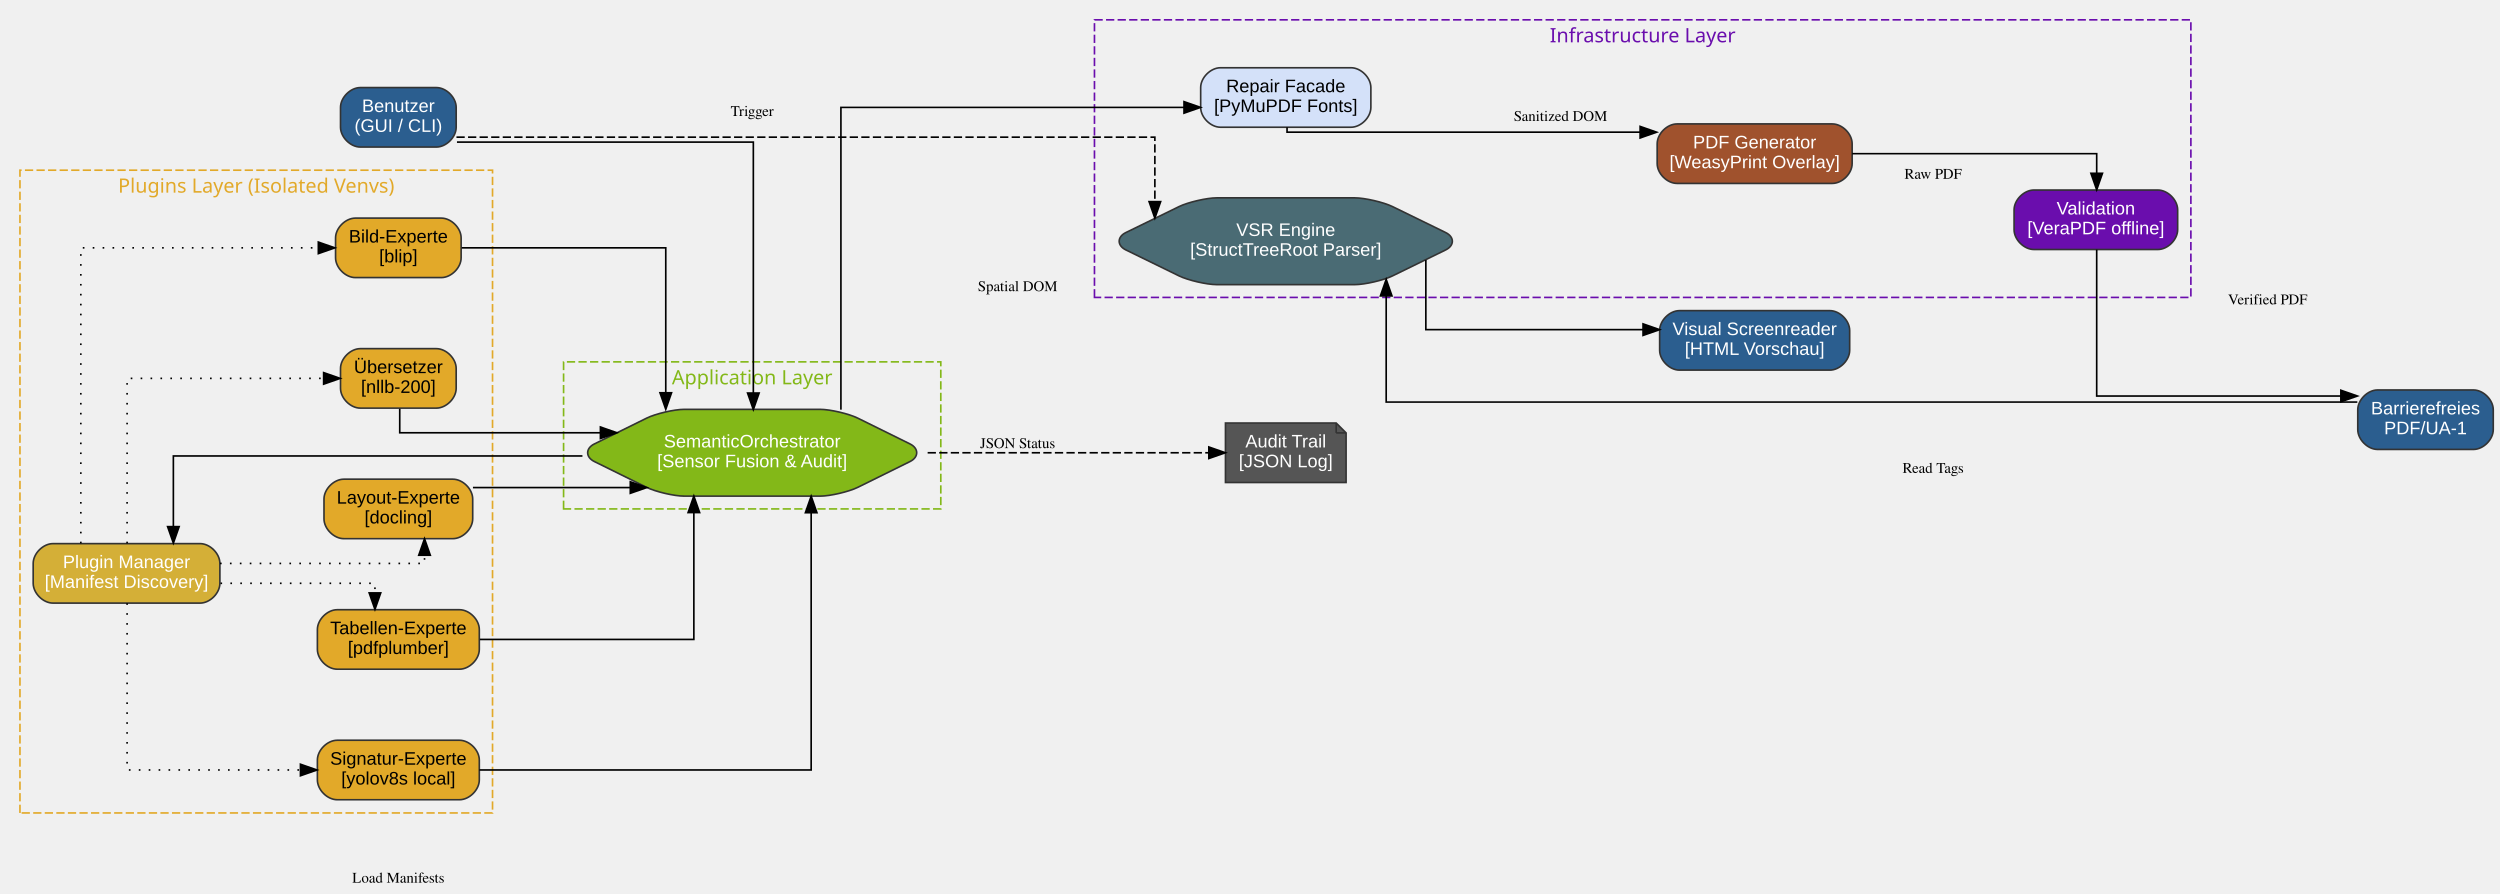
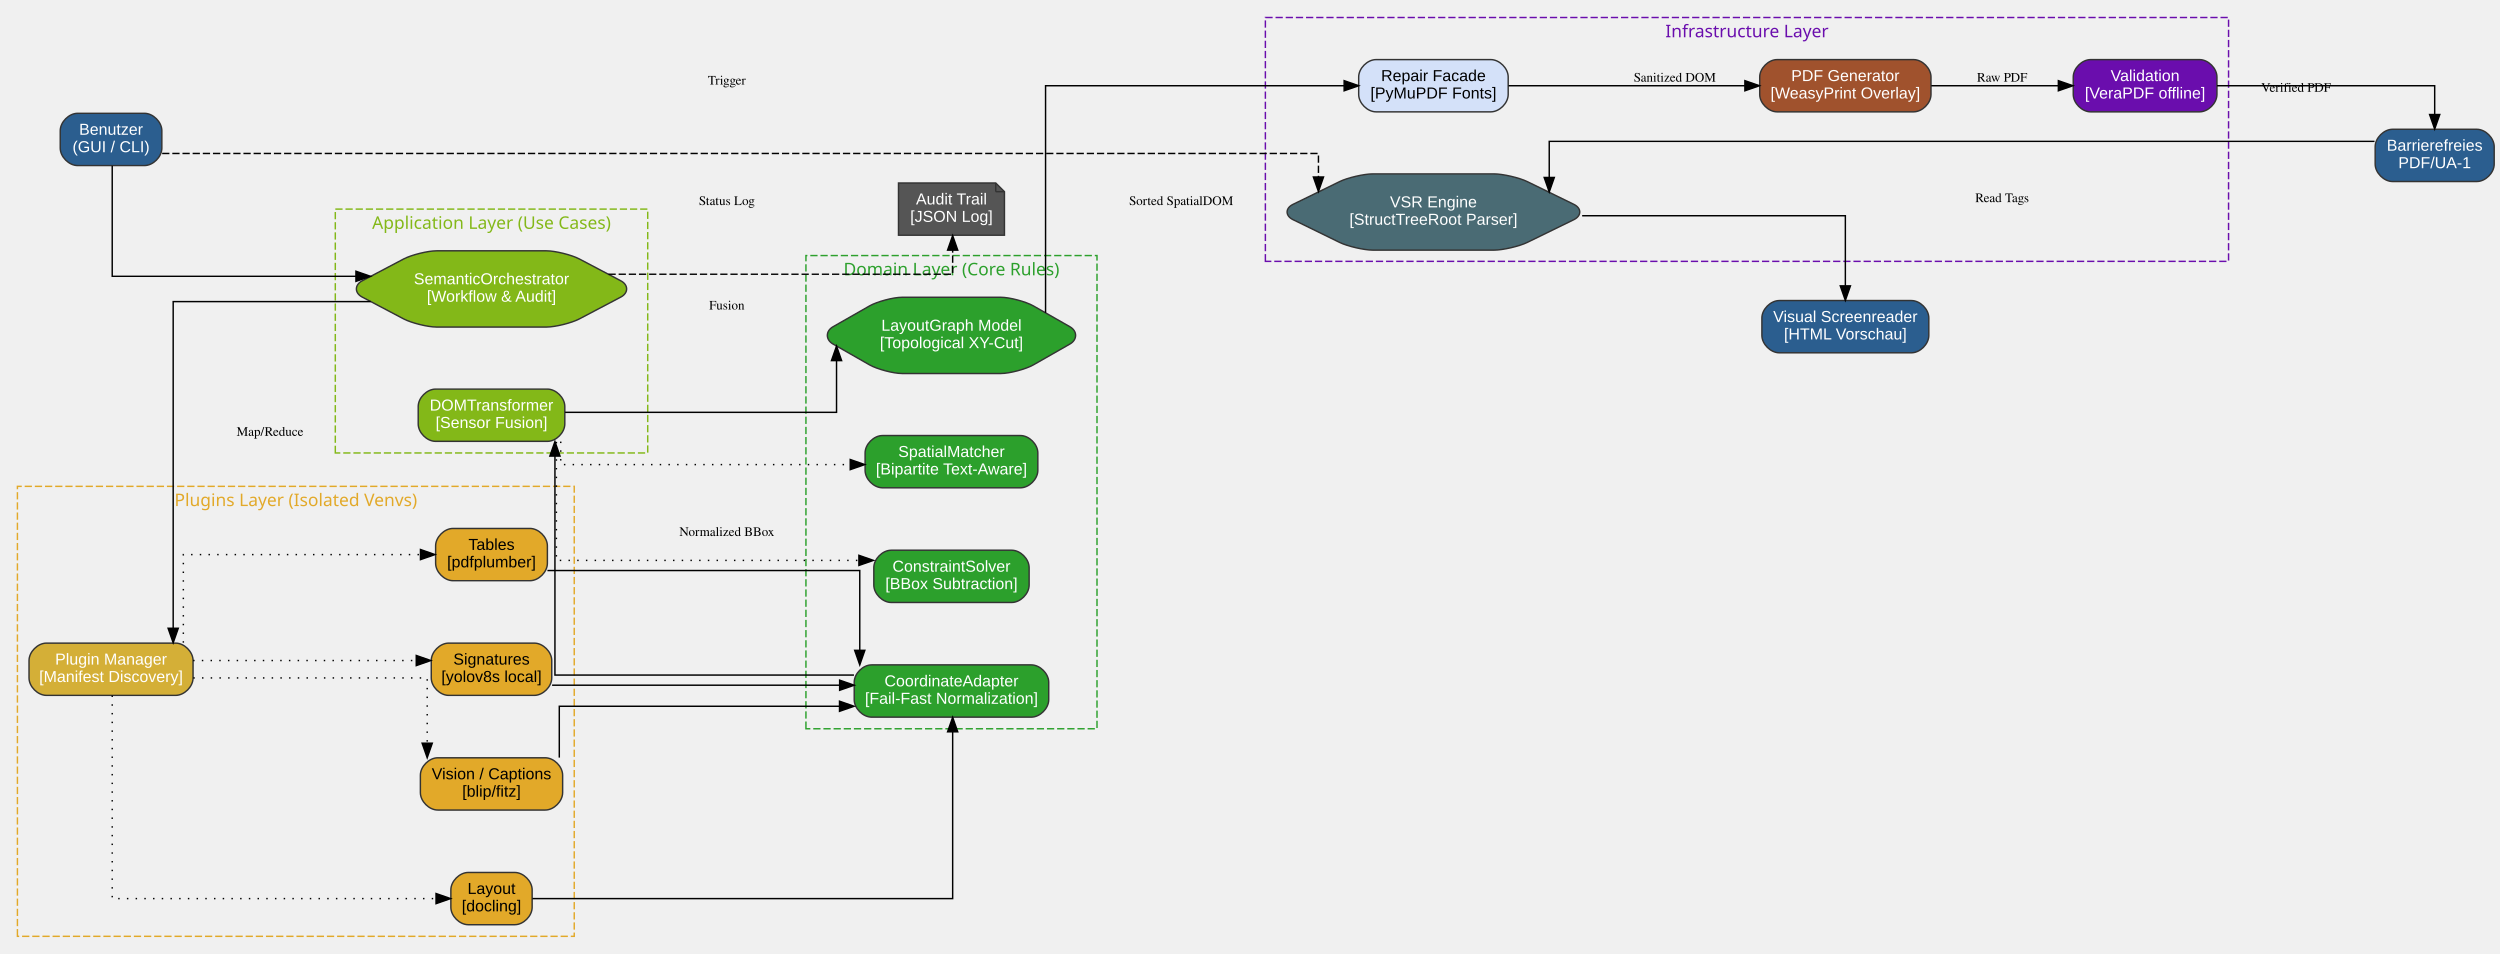
- <svg xmlns="http://www.w3.org/2000/svg" width="1513pt" height="541pt" viewBox="0.00 0.00 1512.84 541.00">
-   <g id="graph0" class="graph" transform="scale(1 1) rotate(0) translate(4 537)">
+ <svg xmlns="http://www.w3.org/2000/svg" width="1722pt" height="657pt" viewBox="0.00 0.00 1722.31 657.00">
+   <g id="graph0" class="graph" transform="scale(1 1) rotate(0) translate(4 653)">
    <g id="clust1" class="cluster">
-       <polygon fill="transparent" stroke="#83b818" stroke-dasharray="5,2" points="337,-229 337,-318 565.29,-318 565.29,-229 337,-229" />
-       <text text-anchor="middle" x="451.14" y="-304.4" font-family="Arial bold" font-size="12.00" fill="#83b818">Application Layer</text>
+       <polygon fill="transparent" stroke="#2ca02c" stroke-dasharray="5,2" points="551.23,-151 551.23,-477 751.75,-477 751.75,-151 551.23,-151" />
+       <text text-anchor="middle" x="651.49" y="-463.4" font-family="Arial bold" font-size="12.00" fill="#2ca02c">Domain Layer (Core Rules)</text>
    </g>
    <g id="clust2" class="cluster">
-       <polygon fill="transparent" stroke="#e2a929" stroke-dasharray="5,2" points="8,-45 8,-434 294,-434 294,-45 8,-45" />
-       <text text-anchor="middle" x="151" y="-420.4" font-family="Arial bold" font-size="12.00" fill="#e2a929">Plugins Layer (Isolated Venvs)</text>
+       <polygon fill="transparent" stroke="#83b818" stroke-dasharray="5,2" points="227,-341 227,-509 442.23,-509 442.23,-341 227,-341" />
+       <text text-anchor="middle" x="334.61" y="-495.4" font-family="Arial bold" font-size="12.00" fill="#83b818">Application Layer (Use Cases)</text>
    </g>
    <g id="clust3" class="cluster">
-       <polygon fill="transparent" stroke="#6a0dad" stroke-dasharray="5,2" points="658.29,-357 658.29,-525 1321.84,-525 1321.84,-357 658.29,-357" />
-       <text text-anchor="middle" x="990.07" y="-511.4" font-family="Arial bold" font-size="12.00" fill="#6a0dad">Infrastructure Layer</text>
+       <polygon fill="transparent" stroke="#e2a929" stroke-dasharray="5,2" points="8,-8 8,-318 391.61,-318 391.61,-8 8,-8" />
+       <text text-anchor="middle" x="199.81" y="-304.4" font-family="Arial bold" font-size="12.00" fill="#e2a929">Plugins Layer (Isolated Venvs)</text>
+     </g>
+     <g id="clust4" class="cluster">
+       <polygon fill="transparent" stroke="#6a0dad" stroke-dasharray="5,2" points="867.75,-473 867.75,-641 1531.31,-641 1531.31,-473 867.75,-473" />
+       <text text-anchor="middle" x="1199.53" y="-627.4" font-family="Arial bold" font-size="12.00" fill="#6a0dad">Infrastructure Layer</text>
    </g>
    <g id="node1" class="node">
-       <path fill="#2b5e8f" stroke="#333333" d="M260,-484C260,-484 214,-484 214,-484 208,-484 202,-478 202,-472 202,-472 202,-460 202,-460 202,-454 208,-448 214,-448 214,-448 260,-448 260,-448 266,-448 272,-454 272,-460 272,-460 272,-472 272,-472 272,-478 266,-484 260,-484" />
-       <text text-anchor="middle" x="237" y="-469.2" font-family="Arial" font-size="11.00" fill="white">Benutzer</text>
-       <text text-anchor="middle" x="237" y="-457.2" font-family="Arial" font-size="11.00" fill="white">(GUI / CLI)</text>
+       <path fill="#2b5e8f" stroke="#333333" d="M95.5,-575C95.5,-575 49.5,-575 49.5,-575 43.5,-575 37.5,-569 37.5,-563 37.5,-563 37.5,-551 37.5,-551 37.5,-545 43.5,-539 49.5,-539 49.5,-539 95.5,-539 95.5,-539 101.5,-539 107.5,-545 107.5,-551 107.5,-551 107.5,-563 107.5,-563 107.5,-569 101.5,-575 95.5,-575" />
+       <text text-anchor="middle" x="72.5" y="-560.2" font-family="Arial" font-size="11.00" fill="white">Benutzer</text>
+       <text text-anchor="middle" x="72.5" y="-548.2" font-family="Arial" font-size="11.00" fill="white">(GUI / CLI)</text>
+     </g>
+     <g id="node6" class="node">
+       <path fill="#83b818" stroke="#333333" d="M423.72,-459.59C423.72,-459.59 395.09,-474.67 395.09,-474.67 389.78,-477.46 378.48,-480.26 372.48,-480.26 372.48,-480.26 296.75,-480.26 296.75,-480.26 290.75,-480.26 279.44,-477.46 274.13,-474.67 274.13,-474.67 245.51,-459.59 245.51,-459.59 240.2,-456.8 240.2,-451.2 245.51,-448.41 245.51,-448.41 274.13,-433.33 274.13,-433.33 279.44,-430.54 290.75,-427.74 296.75,-427.74 296.75,-427.74 372.48,-427.74 372.48,-427.74 378.48,-427.74 389.78,-430.54 395.09,-433.33 395.09,-433.33 423.72,-448.41 423.72,-448.41 429.03,-451.2 429.03,-456.8 423.72,-459.59" />
+       <text text-anchor="middle" x="334.61" y="-457.2" font-family="Arial" font-size="11.00" fill="white">SemanticOrchestrator</text>
+       <text text-anchor="middle" x="334.61" y="-445.2" font-family="Arial" font-size="11.00" fill="white">[Workflow &amp; Audit]</text>
+     </g>
+     <g id="edge5" class="edge">
+       <path fill="none" stroke="black" d="M73.31,-538.82C73.31,-511.42 73.31,-462.71 73.31,-462.71 73.31,-462.71 241.22,-462.71 241.22,-462.71" />
+       <polygon fill="black" stroke="black" points="241.22,-466.21 251.22,-462.71 241.22,-459.21 241.22,-466.21" />
+     </g>
+     <g id="node16" class="node">
+       <path fill="#4a6b74" stroke="#333333" d="M1080.3,-512.26C1080.3,-512.26 1048.09,-527.99 1048.09,-527.99 1042.7,-530.62 1031.31,-533.26 1025.31,-533.26 1025.31,-533.26 941.75,-533.26 941.75,-533.26 935.75,-533.26 924.36,-530.62 918.97,-527.99 918.97,-527.99 886.76,-512.26 886.76,-512.26 881.37,-509.63 881.37,-504.37 886.76,-501.74 886.76,-501.74 918.97,-486.01 918.97,-486.01 924.36,-483.38 935.75,-480.74 941.75,-480.74 941.75,-480.74 1025.31,-480.74 1025.31,-480.74 1031.31,-480.74 1042.7,-483.38 1048.09,-486.01 1048.09,-486.01 1080.3,-501.74 1080.3,-501.74 1085.69,-504.37 1085.69,-509.63 1080.3,-512.26" />
+       <text text-anchor="middle" x="983.53" y="-510.2" font-family="Arial" font-size="11.00" fill="white">VSR Engine</text>
+       <text text-anchor="middle" x="983.53" y="-498.2" font-family="Arial" font-size="11.00" fill="white">[StructTreeRoot Parser]</text>
+     </g>
+     <g id="edge20" class="edge">
+       <path fill="none" stroke="black" stroke-dasharray="5,2" d="M107.71,-547.33C266.03,-547.33 904.31,-547.33 904.31,-547.33 904.31,-547.33 904.31,-531.11 904.31,-531.11" />
+       <polygon fill="black" stroke="black" points="907.81,-531.11 904.31,-521.11 900.81,-531.11 907.81,-531.11" />
+       <text text-anchor="middle" x="496.73" y="-594.8" font-family="Times,serif" font-size="9.00"> Trigger</text>
    </g>
    <g id="node2" class="node">
-       <path fill="#83b818" stroke="#333333" d="M546.68,-268.32C546.68,-268.32 515.05,-283.94 515.05,-283.94 509.67,-286.6 498.29,-289.26 492.29,-289.26 492.29,-289.26 410,-289.26 410,-289.26 404,-289.26 392.62,-286.6 387.24,-283.94 387.24,-283.94 355.61,-268.32 355.61,-268.32 350.23,-265.66 350.23,-260.34 355.61,-257.68 355.61,-257.68 387.24,-242.06 387.24,-242.06 392.62,-239.4 404,-236.74 410,-236.74 410,-236.74 492.29,-236.74 492.29,-236.74 498.29,-236.74 509.67,-239.4 515.05,-242.06 515.05,-242.06 546.68,-257.68 546.68,-257.68 552.05,-260.34 552.05,-265.66 546.68,-268.32" />
-       <text text-anchor="middle" x="451.14" y="-266.2" font-family="Arial" font-size="11.00" fill="white">SemanticOrchestrator</text>
-       <text text-anchor="middle" x="451.14" y="-254.2" font-family="Arial" font-size="11.00" fill="white">[Sensor Fusion &amp; Audit]</text>
+       <path fill="#2ca02c" stroke="#333333" d="M706.49,-195C706.49,-195 596.49,-195 596.49,-195 590.49,-195 584.49,-189 584.49,-183 584.49,-183 584.49,-171 584.49,-171 584.49,-165 590.49,-159 596.49,-159 596.49,-159 706.49,-159 706.49,-159 712.49,-159 718.49,-165 718.49,-171 718.49,-171 718.49,-183 718.49,-183 718.49,-189 712.49,-195 706.49,-195" />
+       <text text-anchor="middle" x="651.49" y="-180.2" font-family="Arial" font-size="11.00" fill="white">CoordinateAdapter</text>
+       <text text-anchor="middle" x="651.49" y="-168.2" font-family="Arial" font-size="11.00" fill="white">[Fail-Fast Normalization]</text>
+     </g>
+     <g id="node7" class="node">
+       <path fill="#83b818" stroke="#333333" d="M373.11,-385C373.11,-385 296.11,-385 296.11,-385 290.11,-385 284.11,-379 284.11,-373 284.11,-373 284.11,-361 284.11,-361 284.11,-355 290.11,-349 296.11,-349 296.11,-349 373.11,-349 373.11,-349 379.11,-349 385.11,-355 385.11,-361 385.11,-361 385.11,-373 385.11,-373 385.11,-379 379.11,-385 373.11,-385" />
+       <text text-anchor="middle" x="334.61" y="-370.2" font-family="Arial" font-size="11.00" fill="white">DOMTransformer</text>
+       <text text-anchor="middle" x="334.61" y="-358.2" font-family="Arial" font-size="11.00" fill="white">[Sensor Fusion]</text>
+     </g>
+     <g id="edge11" class="edge">
+       <path fill="none" stroke="black" d="M584.31,-188C503.43,-188 378.31,-188 378.31,-188 378.31,-188 378.31,-338.85 378.31,-338.85" />
+       <polygon fill="black" stroke="black" points="374.81,-338.85 378.31,-348.85 381.81,-338.85 374.81,-338.85" />
+       <text text-anchor="middle" x="496.73" y="-283.8" font-family="Times,serif" font-size="9.00"> Normalized BBox</text>
+     </g>
+     <g id="node3" class="node">
+       <path fill="#2ca02c" stroke="#333333" d="M698.99,-353C698.99,-353 603.99,-353 603.99,-353 597.99,-353 591.99,-347 591.99,-341 591.99,-341 591.99,-329 591.99,-329 591.99,-323 597.99,-317 603.99,-317 603.99,-317 698.99,-317 698.99,-317 704.99,-317 710.99,-323 710.99,-329 710.99,-329 710.99,-341 710.99,-341 710.99,-347 704.99,-353 698.99,-353" />
+       <text text-anchor="middle" x="651.49" y="-338.2" font-family="Arial" font-size="11.00" fill="white">SpatialMatcher</text>
+       <text text-anchor="middle" x="651.49" y="-326.2" font-family="Arial" font-size="11.00" fill="white">[Bipartite Text-Aware]</text>
+     </g>
+     <g id="node4" class="node">
+       <path fill="#2ca02c" stroke="#333333" d="M692.99,-274C692.99,-274 609.99,-274 609.99,-274 603.99,-274 597.99,-268 597.99,-262 597.99,-262 597.99,-250 597.99,-250 597.99,-244 603.99,-238 609.99,-238 609.99,-238 692.99,-238 692.99,-238 698.99,-238 704.99,-244 704.99,-250 704.99,-250 704.99,-262 704.99,-262 704.99,-268 698.99,-274 692.99,-274" />
+       <text text-anchor="middle" x="651.49" y="-259.2" font-family="Arial" font-size="11.00" fill="white">ConstraintSolver</text>
+       <text text-anchor="middle" x="651.49" y="-247.2" font-family="Arial" font-size="11.00" fill="white">[BBox Subtraction]</text>
+     </g>
+     <g id="node5" class="node">
+       <path fill="#2ca02c" stroke="#333333" d="M733.1,-427.95C733.1,-427.95 707.93,-442.31 707.93,-442.31 702.71,-445.28 691.5,-448.26 685.5,-448.26 685.5,-448.26 617.47,-448.26 617.47,-448.26 611.47,-448.26 600.26,-445.28 595.05,-442.31 595.05,-442.31 569.88,-427.95 569.88,-427.95 564.67,-424.97 564.67,-419.03 569.88,-416.05 569.88,-416.05 595.05,-401.69 595.05,-401.69 600.26,-398.72 611.47,-395.74 617.47,-395.74 617.47,-395.74 685.5,-395.74 685.5,-395.74 691.5,-395.74 702.71,-398.72 707.93,-401.69 707.93,-401.69 733.1,-416.05 733.1,-416.05 738.31,-419.03 738.31,-424.97 733.1,-427.95" />
+       <text text-anchor="middle" x="651.49" y="-425.2" font-family="Arial" font-size="11.00" fill="white">LayoutGraph Model</text>
+       <text text-anchor="middle" x="651.49" y="-413.2" font-family="Arial" font-size="11.00" fill="white">[Topological XY-Cut]</text>
+     </g>
+     <g id="node13" class="node">
+       <path fill="#d4e1f9" stroke="#333333" d="M1023.03,-612C1023.03,-612 944.03,-612 944.03,-612 938.03,-612 932.03,-606 932.03,-600 932.03,-600 932.03,-588 932.03,-588 932.03,-582 938.03,-576 944.03,-576 944.03,-576 1023.03,-576 1023.03,-576 1029.03,-576 1035.03,-582 1035.03,-588 1035.03,-588 1035.03,-600 1035.03,-600 1035.03,-606 1029.03,-612 1023.03,-612" />
+       <text text-anchor="middle" x="983.53" y="-597.2" font-family="Arial" font-size="11.00">Repair Facade</text>
+       <text text-anchor="middle" x="983.53" y="-585.2" font-family="Arial" font-size="11.00">[PyMuPDF Fonts]</text>
+     </g>
+     <g id="edge15" class="edge">
+       <path fill="none" stroke="black" d="M716.31,-437.57C716.31,-479.91 716.31,-594 716.31,-594 716.31,-594 922.01,-594 922.01,-594" />
+       <polygon fill="black" stroke="black" points="922.01,-597.5 932.01,-594 922.01,-590.5 922.01,-597.5" />
+       <text text-anchor="middle" x="809.75" y="-511.8" font-family="Times,serif" font-size="9.00"> Sorted SpatialDOM</text>
+     </g>
+     <g id="node8" class="node">
+       <path fill="#d4af37" stroke="#333333" d="M117,-210C117,-210 28,-210 28,-210 22,-210 16,-204 16,-198 16,-198 16,-186 16,-186 16,-180 22,-174 28,-174 28,-174 117,-174 117,-174 123,-174 129,-180 129,-186 129,-186 129,-198 129,-198 129,-204 123,-210 117,-210" />
+       <text text-anchor="middle" x="72.5" y="-195.2" font-family="Arial" font-size="11.00" fill="white">Plugin Manager</text>
+       <text text-anchor="middle" x="72.5" y="-183.2" font-family="Arial" font-size="11.00" fill="white">[Manifest Discovery]</text>
    </g>
    <g id="edge6" class="edge">
-       <path fill="none" stroke="black" d="M272.48,-451C333.5,-451 451.84,-451 451.84,-451 451.84,-451 451.84,-299.14 451.84,-299.14" />
-       <polygon fill="black" stroke="black" points="455.34,-299.14 451.84,-289.14 448.34,-299.14 455.34,-299.14" />
+       <path fill="none" stroke="black" d="M251.39,-445.29C189.35,-445.29 115.31,-445.29 115.31,-445.29 115.31,-445.29 115.31,-220.22 115.31,-220.22" />
+       <polygon fill="black" stroke="black" points="118.81,-220.22 115.31,-210.22 111.81,-220.22 118.81,-220.22" />
+       <text text-anchor="middle" x="182" y="-352.8" font-family="Times,serif" font-size="9.00"> Map/Reduce</text>
+     </g>
+     <g id="node18" class="node">
+       <polygon fill="#555555" stroke="#333333" points="681.99,-527 614.99,-527 614.99,-491 687.99,-491 687.99,-521 681.99,-527" />
+       <polyline fill="none" stroke="#333333" points="681.99,-527 681.99,-521 " />
+       <polyline fill="none" stroke="#333333" points="687.99,-521 681.99,-521 " />
+       <text text-anchor="middle" x="651.49" y="-512.2" font-family="Arial" font-size="11.00" fill="white">Audit Trail</text>
+       <text text-anchor="middle" x="651.49" y="-500.2" font-family="Arial" font-size="11.00" fill="white">[JSON Log]</text>
+     </g>
+     <g id="edge19" class="edge">
+       <path fill="none" stroke="black" stroke-dasharray="5,2" d="M415.19,-464.13C509.31,-464.13 652.31,-464.13 652.31,-464.13 652.31,-464.13 652.31,-480.75 652.31,-480.75" />
+       <polygon fill="black" stroke="black" points="648.81,-480.75 652.31,-490.75 655.81,-480.75 648.81,-480.75" />
+       <text text-anchor="middle" x="496.73" y="-511.8" font-family="Times,serif" font-size="9.00"> Status Log</text>
+     </g>
+     <g id="edge12" class="edge">
+       <path fill="none" stroke="black" stroke-dasharray="1,5" d="M382.31,-348.81C382.31,-340.72 382.31,-333 382.31,-333 382.31,-333 581.75,-333 581.75,-333" />
+       <polygon fill="black" stroke="black" points="581.75,-336.5 591.75,-333 581.75,-329.5 581.75,-336.5" />
+     </g>
+     <g id="edge13" class="edge">
+       <path fill="none" stroke="black" stroke-dasharray="1,5" d="M379.31,-348.66C379.31,-319.79 379.31,-267 379.31,-267 379.31,-267 587.72,-267 587.72,-267" />
+       <polygon fill="black" stroke="black" points="587.72,-270.5 597.72,-267 587.72,-263.5 587.72,-270.5" />
+     </g>
+     <g id="edge14" class="edge">
+       <path fill="none" stroke="black" d="M385.31,-369C455.12,-369 572.31,-369 572.31,-369 572.31,-369 572.31,-404.63 572.31,-404.63" />
+       <polygon fill="black" stroke="black" points="568.81,-404.63 572.31,-414.63 575.81,-404.63 568.81,-404.63" />
+       <text text-anchor="middle" x="496.73" y="-439.8" font-family="Times,serif" font-size="9.00"> Fusion</text>
+     </g>
+     <g id="node9" class="node">
+       <path fill="#e2a929" stroke="#333333" d="M350.61,-52C350.61,-52 318.61,-52 318.61,-52 312.61,-52 306.61,-46 306.61,-40 306.61,-40 306.61,-28 306.61,-28 306.61,-22 312.61,-16 318.61,-16 318.61,-16 350.61,-16 350.61,-16 356.61,-16 362.61,-22 362.61,-28 362.61,-28 362.61,-40 362.61,-40 362.61,-46 356.61,-52 350.61,-52" />
+       <text text-anchor="middle" x="334.61" y="-37.2" font-family="Arial" font-size="11.00">Layout</text>
+       <text text-anchor="middle" x="334.61" y="-25.2" font-family="Arial" font-size="11.00">[docling]</text>
+     </g>
+     <g id="edge1" class="edge">
+       <path fill="none" stroke="black" stroke-dasharray="1,5" d="M73.31,-173.88C73.31,-132.37 73.31,-34 73.31,-34 73.31,-34 296.4,-34 296.4,-34" />
+       <polygon fill="black" stroke="black" points="296.4,-37.5 306.4,-34 296.4,-30.5 296.4,-37.5" />
+     </g>
+     <g id="node10" class="node">
+       <path fill="#e2a929" stroke="#333333" d="M361.11,-289C361.11,-289 308.11,-289 308.11,-289 302.11,-289 296.11,-283 296.11,-277 296.11,-277 296.11,-265 296.11,-265 296.11,-259 302.11,-253 308.11,-253 308.11,-253 361.11,-253 361.11,-253 367.11,-253 373.11,-259 373.11,-265 373.11,-265 373.11,-277 373.11,-277 373.11,-283 367.11,-289 361.11,-289" />
+       <text text-anchor="middle" x="334.61" y="-274.2" font-family="Arial" font-size="11.00">Tables</text>
+       <text text-anchor="middle" x="334.61" y="-262.2" font-family="Arial" font-size="11.00">[pdfplumber]</text>
+     </g>
+     <g id="edge2" class="edge">
+       <path fill="none" stroke="black" stroke-dasharray="1,5" d="M122.31,-210.32C122.31,-233.66 122.31,-271 122.31,-271 122.31,-271 285.67,-271 285.67,-271" />
+       <polygon fill="black" stroke="black" points="285.67,-274.5 295.67,-271 285.67,-267.5 285.67,-274.5" />
+     </g>
+     <g id="node11" class="node">
+       <path fill="#e2a929" stroke="#333333" d="M364.11,-210C364.11,-210 305.11,-210 305.11,-210 299.11,-210 293.11,-204 293.11,-198 293.11,-198 293.11,-186 293.11,-186 293.11,-180 299.11,-174 305.11,-174 305.11,-174 364.11,-174 364.11,-174 370.11,-174 376.11,-180 376.11,-186 376.11,-186 376.11,-198 376.11,-198 376.11,-204 370.11,-210 364.11,-210" />
+       <text text-anchor="middle" x="334.61" y="-195.2" font-family="Arial" font-size="11.00">Signatures</text>
+       <text text-anchor="middle" x="334.61" y="-183.2" font-family="Arial" font-size="11.00">[yolov8s local]</text>
+     </g>
+     <g id="edge3" class="edge">
+       <path fill="none" stroke="black" stroke-dasharray="1,5" d="M129.05,-198C129.05,-198 282.77,-198 282.77,-198" />
+       <polygon fill="black" stroke="black" points="282.77,-201.5 292.77,-198 282.77,-194.5 282.77,-201.5" />
    </g>
    <g id="node12" class="node">
-       <path fill="#4a6b74" stroke="#333333" d="M870.84,-396.26C870.84,-396.26 838.63,-411.99 838.63,-411.99 833.24,-414.62 821.84,-417.26 815.84,-417.26 815.84,-417.26 732.29,-417.26 732.29,-417.26 726.29,-417.26 714.9,-414.62 709.51,-411.99 709.51,-411.99 677.29,-396.26 677.29,-396.26 671.9,-393.63 671.9,-388.37 677.29,-385.74 677.29,-385.74 709.51,-370.01 709.51,-370.01 714.9,-367.38 726.29,-364.74 732.29,-364.74 732.29,-364.74 815.84,-364.74 815.84,-364.74 821.84,-364.74 833.24,-367.38 838.63,-370.01 838.63,-370.01 870.84,-385.74 870.84,-385.74 876.23,-388.37 876.23,-393.63 870.84,-396.26" />
-       <text text-anchor="middle" x="774.07" y="-394.2" font-family="Arial" font-size="11.00" fill="white">VSR Engine</text>
-       <text text-anchor="middle" x="774.07" y="-382.2" font-family="Arial" font-size="11.00" fill="white">[StructTreeRoot Parser]</text>
+       <path fill="#e2a929" stroke="#333333" d="M371.61,-131C371.61,-131 297.61,-131 297.61,-131 291.61,-131 285.61,-125 285.61,-119 285.61,-119 285.61,-107 285.61,-107 285.61,-101 291.61,-95 297.61,-95 297.61,-95 371.61,-95 371.61,-95 377.61,-95 383.61,-101 383.61,-107 383.61,-107 383.61,-119 383.61,-119 383.61,-125 377.61,-131 371.61,-131" />
+       <text text-anchor="middle" x="334.61" y="-116.2" font-family="Arial" font-size="11.00">Vision / Captions</text>
+       <text text-anchor="middle" x="334.61" y="-104.2" font-family="Arial" font-size="11.00">[blip/fitz]</text>
+     </g>
+     <g id="edge4" class="edge">
+       <path fill="none" stroke="black" stroke-dasharray="1,5" d="M129.16,-186C193.69,-186 290.31,-186 290.31,-186 290.31,-186 290.31,-141.04 290.31,-141.04" />
+       <polygon fill="black" stroke="black" points="293.81,-141.04 290.31,-131.04 286.81,-141.04 293.81,-141.04" />
+     </g>
+     <g id="edge7" class="edge">
+       <path fill="none" stroke="black" d="M362.81,-34C440.56,-34 652.31,-34 652.31,-34 652.31,-34 652.31,-148.89 652.31,-148.89" />
+       <polygon fill="black" stroke="black" points="648.81,-148.89 652.31,-158.89 655.81,-148.89 648.81,-148.89" />
+     </g>
+     <g id="edge8" class="edge">
+       <path fill="none" stroke="black" d="M373.14,-260C444.11,-260 588.31,-260 588.31,-260 588.31,-260 588.31,-205.01 588.31,-205.01" />
+       <polygon fill="black" stroke="black" points="591.81,-205.01 588.31,-195.01 584.81,-205.01 591.81,-205.01" />
+     </g>
+     <g id="edge9" class="edge">
+       <path fill="none" stroke="black" d="M376.36,-181C376.36,-181 574.45,-181 574.45,-181" />
+       <polygon fill="black" stroke="black" points="574.45,-184.5 584.45,-181 574.45,-177.5 574.45,-184.5" />
+     </g>
+     <g id="edge10" class="edge">
+       <path fill="none" stroke="black" d="M381.31,-131.11C381.31,-146.63 381.31,-166.5 381.31,-166.5 381.31,-166.5 574.36,-166.5 574.36,-166.5" />
+       <polygon fill="black" stroke="black" points="574.36,-170 584.36,-166.5 574.36,-163 574.36,-170" />
+     </g>
+     <g id="node14" class="node">
+       <path fill="#a0522d" stroke="#333333" d="M1314.31,-612C1314.31,-612 1220.31,-612 1220.31,-612 1214.31,-612 1208.31,-606 1208.31,-600 1208.31,-600 1208.31,-588 1208.31,-588 1208.31,-582 1214.31,-576 1220.31,-576 1220.31,-576 1314.31,-576 1314.31,-576 1320.31,-576 1326.31,-582 1326.31,-588 1326.31,-588 1326.31,-600 1326.31,-600 1326.31,-606 1320.31,-612 1314.31,-612" />
+       <text text-anchor="middle" x="1267.31" y="-597.2" font-family="Arial" font-size="11.00" fill="white">PDF Generator</text>
+       <text text-anchor="middle" x="1267.31" y="-585.2" font-family="Arial" font-size="11.00" fill="white">[WeasyPrint Overlay]</text>
+     </g>
+     <g id="edge16" class="edge">
+       <path fill="none" stroke="black" d="M1035.25,-594C1035.25,-594 1198.1,-594 1198.1,-594" />
+       <polygon fill="black" stroke="black" points="1198.1,-597.5 1208.1,-594 1198.1,-590.5 1198.1,-597.5" />
+       <text text-anchor="middle" x="1149.81" y="-596.8" font-family="Times,serif" font-size="9.00"> Sanitized DOM</text>
+     </g>
+     <g id="node15" class="node">
+       <path fill="#6a0dad" stroke="#333333" d="M1511.31,-612C1511.31,-612 1436.31,-612 1436.31,-612 1430.31,-612 1424.31,-606 1424.31,-600 1424.31,-600 1424.31,-588 1424.31,-588 1424.31,-582 1430.31,-576 1436.31,-576 1436.31,-576 1511.31,-576 1511.31,-576 1517.31,-576 1523.31,-582 1523.31,-588 1523.31,-588 1523.31,-600 1523.31,-600 1523.31,-606 1517.31,-612 1511.31,-612" />
+       <text text-anchor="middle" x="1473.81" y="-597.2" font-family="Arial" font-size="11.00" fill="white">Validation</text>
+       <text text-anchor="middle" x="1473.81" y="-585.2" font-family="Arial" font-size="11.00" fill="white">[VeraPDF offline]</text>
+     </g>
+     <g id="edge17" class="edge">
+       <path fill="none" stroke="black" d="M1326.48,-594C1326.48,-594 1414.05,-594 1414.05,-594" />
+       <polygon fill="black" stroke="black" points="1414.05,-597.5 1424.05,-594 1414.05,-590.5 1414.05,-597.5" />
+       <text text-anchor="middle" x="1375.31" y="-596.8" font-family="Times,serif" font-size="9.00"> Raw PDF</text>
+     </g>
+     <g id="node17" class="node">
+       <path fill="#2b5e8f" stroke="#333333" d="M1702.31,-564C1702.31,-564 1644.31,-564 1644.31,-564 1638.31,-564 1632.31,-558 1632.31,-552 1632.31,-552 1632.31,-540 1632.31,-540 1632.31,-534 1638.31,-528 1644.31,-528 1644.31,-528 1702.31,-528 1702.31,-528 1708.31,-528 1714.31,-534 1714.31,-540 1714.31,-540 1714.31,-552 1714.31,-552 1714.31,-558 1708.31,-564 1702.31,-564" />
+       <text text-anchor="middle" x="1673.31" y="-549.2" font-family="Arial" font-size="11.00" fill="white">Barrierefreies</text>
+       <text text-anchor="middle" x="1673.31" y="-537.2" font-family="Arial" font-size="11.00" fill="white">PDF/UA-1</text>
    </g>
    <g id="edge18" class="edge">
-       <path fill="none" stroke="black" stroke-dasharray="5,2" d="M272.17,-454C379.38,-454 694.84,-454 694.84,-454 694.84,-454 694.84,-414.98 694.84,-414.98" />
-       <polygon fill="black" stroke="black" points="698.34,-414.98 694.84,-404.98 691.34,-414.98 698.34,-414.98" />
-       <text text-anchor="middle" x="451.14" y="-466.8" font-family="Times,serif" font-size="9.00"> Trigger</text>
-     </g>
-     <g id="node3" class="node">
-       <path fill="#d4af37" stroke="#333333" d="M117,-208C117,-208 28,-208 28,-208 22,-208 16,-202 16,-196 16,-196 16,-184 16,-184 16,-178 22,-172 28,-172 28,-172 117,-172 117,-172 123,-172 129,-178 129,-184 129,-184 129,-196 129,-196 129,-202 123,-208 117,-208" />
-       <text text-anchor="middle" x="72.5" y="-193.2" font-family="Arial" font-size="11.00" fill="white">Plugin Manager</text>
-       <text text-anchor="middle" x="72.5" y="-181.2" font-family="Arial" font-size="11.00" fill="white">[Manifest Discovery]</text>
-     </g>
-     <g id="edge7" class="edge">
-       <path fill="none" stroke="black" d="M348.41,-261.04C245.05,-261.04 100.84,-261.04 100.84,-261.04 100.84,-261.04 100.84,-218.3 100.84,-218.3" />
-       <polygon fill="black" stroke="black" points="104.34,-218.3 100.84,-208.3 97.34,-218.3 104.34,-218.3" />
-       <text text-anchor="middle" x="237" y="-2.8" font-family="Times,serif" font-size="9.00"> Load Manifests</text>
-     </g>
-     <g id="node9" class="node">
-       <path fill="#d4e1f9" stroke="#333333" d="M813.57,-496C813.57,-496 734.57,-496 734.57,-496 728.57,-496 722.57,-490 722.57,-484 722.57,-484 722.57,-472 722.57,-472 722.57,-466 728.57,-460 734.57,-460 734.57,-460 813.57,-460 813.57,-460 819.57,-460 825.57,-466 825.57,-472 825.57,-472 825.57,-484 825.57,-484 825.57,-490 819.57,-496 813.57,-496" />
-       <text text-anchor="middle" x="774.07" y="-481.2" font-family="Arial" font-size="11.00">Repair Facade</text>
-       <text text-anchor="middle" x="774.07" y="-469.2" font-family="Arial" font-size="11.00">[PyMuPDF Fonts]</text>
-     </g>
-     <g id="edge13" class="edge">
-       <path fill="none" stroke="black" d="M504.84,-289.05C504.84,-345.07 504.84,-472 504.84,-472 504.84,-472 712.48,-472 712.48,-472" />
-       <polygon fill="black" stroke="black" points="712.48,-475.5 722.48,-472 712.48,-468.5 712.48,-475.5" />
-       <text text-anchor="middle" x="611.79" y="-360.8" font-family="Times,serif" font-size="9.00"> Spatial DOM</text>
-     </g>
-     <g id="node14" class="node">
-       <polygon fill="#555555" stroke="#333333" points="804.57,-281 737.57,-281 737.57,-245 810.57,-245 810.57,-275 804.57,-281" />
-       <polyline fill="none" stroke="#333333" points="804.57,-281 804.57,-275 " />
-       <polyline fill="none" stroke="#333333" points="810.57,-275 804.57,-275 " />
-       <text text-anchor="middle" x="774.07" y="-266.2" font-family="Arial" font-size="11.00" fill="white">Audit Trail</text>
-       <text text-anchor="middle" x="774.07" y="-254.2" font-family="Arial" font-size="11.00" fill="white">[JSON Log]</text>
-     </g>
-     <g id="edge17" class="edge">
-       <path fill="none" stroke="black" stroke-dasharray="5,2" d="M557.33,-263C557.33,-263 727.51,-263 727.51,-263" />
-       <polygon fill="black" stroke="black" points="727.51,-266.5 737.51,-263 727.51,-259.5 727.51,-266.5" />
-       <text text-anchor="middle" x="611.79" y="-265.8" font-family="Times,serif" font-size="9.00"> JSON Status</text>
-     </g>
-     <g id="node4" class="node">
-       <path fill="#e2a929" stroke="#333333" d="M270,-247C270,-247 204,-247 204,-247 198,-247 192,-241 192,-235 192,-235 192,-223 192,-223 192,-217 198,-211 204,-211 204,-211 270,-211 270,-211 276,-211 282,-217 282,-223 282,-223 282,-235 282,-235 282,-241 276,-247 270,-247" />
-       <text text-anchor="middle" x="237" y="-232.2" font-family="Arial" font-size="11.00">Layout-Experte</text>
-       <text text-anchor="middle" x="237" y="-220.2" font-family="Arial" font-size="11.00">[docling]</text>
-     </g>
-     <g id="edge1" class="edge">
-       <path fill="none" stroke="black" stroke-dasharray="1,5" d="M129.07,-196C181.96,-196 252.84,-196 252.84,-196 252.84,-196 252.84,-200.96 252.84,-200.96" />
-       <polygon fill="black" stroke="black" points="249.34,-200.96 252.84,-210.96 256.34,-200.96 249.34,-200.96" />
-     </g>
-     <g id="node5" class="node">
-       <path fill="#e2a929" stroke="#333333" d="M274,-168C274,-168 200,-168 200,-168 194,-168 188,-162 188,-156 188,-156 188,-144 188,-144 188,-138 194,-132 200,-132 200,-132 274,-132 274,-132 280,-132 286,-138 286,-144 286,-144 286,-156 286,-156 286,-162 280,-168 274,-168" />
-       <text text-anchor="middle" x="237" y="-153.2" font-family="Arial" font-size="11.00">Tabellen-Experte</text>
-       <text text-anchor="middle" x="237" y="-141.2" font-family="Arial" font-size="11.00">[pdfplumber]</text>
-     </g>
-     <g id="edge2" class="edge">
-       <path fill="none" stroke="black" stroke-dasharray="1,5" d="M129.34,-184C171.91,-184 222.84,-184 222.84,-184 222.84,-184 222.84,-178.19 222.84,-178.19" />
-       <polygon fill="black" stroke="black" points="226.34,-178.19 222.84,-168.19 219.34,-178.19 226.34,-178.19" />
-     </g>
-     <g id="node6" class="node">
-       <path fill="#e2a929" stroke="#333333" d="M274,-89C274,-89 200,-89 200,-89 194,-89 188,-83 188,-77 188,-77 188,-65 188,-65 188,-59 194,-53 200,-53 200,-53 274,-53 274,-53 280,-53 286,-59 286,-65 286,-65 286,-77 286,-77 286,-83 280,-89 274,-89" />
-       <text text-anchor="middle" x="237" y="-74.2" font-family="Arial" font-size="11.00">Signatur-Experte</text>
-       <text text-anchor="middle" x="237" y="-62.2" font-family="Arial" font-size="11.00">[yolov8s local]</text>
-     </g>
-     <g id="edge3" class="edge">
-       <path fill="none" stroke="black" stroke-dasharray="1,5" d="M72.84,-171.93C72.84,-138.64 72.84,-71 72.84,-71 72.84,-71 177.75,-71 177.75,-71" />
-       <polygon fill="black" stroke="black" points="177.75,-74.5 187.75,-71 177.75,-67.5 177.75,-74.5" />
-     </g>
-     <g id="node7" class="node">
-       <path fill="#e2a929" stroke="#333333" d="M263,-405C263,-405 211,-405 211,-405 205,-405 199,-399 199,-393 199,-393 199,-381 199,-381 199,-375 205,-369 211,-369 211,-369 263,-369 263,-369 269,-369 275,-375 275,-381 275,-381 275,-393 275,-393 275,-399 269,-405 263,-405" />
-       <text text-anchor="middle" x="237" y="-390.2" font-family="Arial" font-size="11.00">Bild-Experte</text>
-       <text text-anchor="middle" x="237" y="-378.2" font-family="Arial" font-size="11.00">[blip]</text>
-     </g>
-     <g id="edge4" class="edge">
-       <path fill="none" stroke="black" stroke-dasharray="1,5" d="M44.84,-208.18C44.84,-256.95 44.84,-387 44.84,-387 44.84,-387 188.58,-387 188.58,-387" />
-       <polygon fill="black" stroke="black" points="188.58,-390.5 198.58,-387 188.58,-383.5 188.58,-390.5" />
-     </g>
-     <g id="node8" class="node">
-       <path fill="#e2a929" stroke="#333333" d="M260,-326C260,-326 214,-326 214,-326 208,-326 202,-320 202,-314 202,-314 202,-302 202,-302 202,-296 208,-290 214,-290 214,-290 260,-290 260,-290 266,-290 272,-296 272,-302 272,-302 272,-314 272,-314 272,-320 266,-326 260,-326" />
-       <text text-anchor="middle" x="237" y="-311.2" font-family="Arial" font-size="11.00">Übersetzer</text>
-       <text text-anchor="middle" x="237" y="-299.2" font-family="Arial" font-size="11.00">[nllb-200]</text>
-     </g>
-     <g id="edge5" class="edge">
-       <path fill="none" stroke="black" stroke-dasharray="1,5" d="M72.84,-208.18C72.84,-241.28 72.84,-308 72.84,-308 72.84,-308 191.78,-308 191.78,-308" />
-       <polygon fill="black" stroke="black" points="191.78,-311.5 201.78,-308 191.78,-304.5 191.78,-311.5" />
-     </g>
-     <g id="edge8" class="edge">
-       <path fill="none" stroke="black" d="M282.15,-241.94C282.15,-241.94 377.37,-241.94 377.37,-241.94" />
-       <polygon fill="black" stroke="black" points="377.37,-245.44 387.37,-241.94 377.37,-238.44 377.37,-245.44" />
-     </g>
-     <g id="edge9" class="edge">
-       <path fill="none" stroke="black" d="M286.34,-150C339.28,-150 415.84,-150 415.84,-150 415.84,-150 415.84,-226.79 415.84,-226.79" />
-       <polygon fill="black" stroke="black" points="412.34,-226.79 415.84,-236.79 419.34,-226.79 412.34,-226.79" />
-     </g>
-     <g id="edge10" class="edge">
-       <path fill="none" stroke="black" d="M286.06,-71C358.82,-71 486.84,-71 486.84,-71 486.84,-71 486.84,-226.71 486.84,-226.71" />
-       <polygon fill="black" stroke="black" points="483.34,-226.71 486.84,-236.71 490.34,-226.71 483.34,-226.71" />
-     </g>
-     <g id="edge11" class="edge">
-       <path fill="none" stroke="black" d="M275.35,-387C323.21,-387 398.84,-387 398.84,-387 398.84,-387 398.84,-299.3 398.84,-299.3" />
-       <polygon fill="black" stroke="black" points="402.34,-299.3 398.84,-289.3 395.34,-299.3 402.34,-299.3" />
-     </g>
-     <g id="edge12" class="edge">
-       <path fill="none" stroke="black" d="M237.84,-289.62C237.84,-282.08 237.84,-275.09 237.84,-275.09 237.84,-275.09 359.29,-275.09 359.29,-275.09" />
-       <polygon fill="black" stroke="black" points="359.29,-278.59 369.29,-275.09 359.29,-271.59 359.29,-278.59" />
-     </g>
-     <g id="node10" class="node">
-       <path fill="#a0522d" stroke="#333333" d="M1104.84,-462C1104.84,-462 1010.84,-462 1010.84,-462 1004.84,-462 998.84,-456 998.84,-450 998.84,-450 998.84,-438 998.84,-438 998.84,-432 1004.84,-426 1010.84,-426 1010.84,-426 1104.84,-426 1104.84,-426 1110.84,-426 1116.84,-432 1116.84,-438 1116.84,-438 1116.84,-450 1116.84,-450 1116.84,-456 1110.84,-462 1104.84,-462" />
-       <text text-anchor="middle" x="1057.84" y="-447.2" font-family="Arial" font-size="11.00" fill="white">PDF Generator</text>
-       <text text-anchor="middle" x="1057.84" y="-435.2" font-family="Arial" font-size="11.00" fill="white">[WeasyPrint Overlay]</text>
-     </g>
-     <g id="edge14" class="edge">
-       <path fill="none" stroke="black" d="M774.84,-459.92C774.84,-458.15 774.84,-457 774.84,-457 774.84,-457 988.52,-457 988.52,-457" />
-       <polygon fill="black" stroke="black" points="988.52,-460.5 998.52,-457 988.52,-453.5 988.52,-460.5" />
-       <text text-anchor="middle" x="940.34" y="-463.8" font-family="Times,serif" font-size="9.00"> Sanitized DOM</text>
-     </g>
-     <g id="node11" class="node">
-       <path fill="#6a0dad" stroke="#333333" d="M1301.84,-422C1301.84,-422 1226.84,-422 1226.84,-422 1220.84,-422 1214.84,-416 1214.84,-410 1214.84,-410 1214.84,-398 1214.84,-398 1214.84,-392 1220.84,-386 1226.84,-386 1226.84,-386 1301.84,-386 1301.84,-386 1307.84,-386 1313.84,-392 1313.84,-398 1313.84,-398 1313.84,-410 1313.84,-410 1313.84,-416 1307.84,-422 1301.84,-422" />
-       <text text-anchor="middle" x="1264.34" y="-407.2" font-family="Arial" font-size="11.00" fill="white">Validation</text>
-       <text text-anchor="middle" x="1264.34" y="-395.2" font-family="Arial" font-size="11.00" fill="white">[VeraPDF offline]</text>
-     </g>
-     <g id="edge15" class="edge">
-       <path fill="none" stroke="black" d="M1116.89,-444C1178.07,-444 1264.84,-444 1264.84,-444 1264.84,-444 1264.84,-432.13 1264.84,-432.13" />
-       <polygon fill="black" stroke="black" points="1268.34,-432.13 1264.84,-422.13 1261.34,-432.13 1268.34,-432.13" />
-       <text text-anchor="middle" x="1165.84" y="-428.8" font-family="Times,serif" font-size="9.00"> Raw PDF</text>
-     </g>
-     <g id="node13" class="node">
-       <path fill="#2b5e8f" stroke="#333333" d="M1492.84,-301C1492.84,-301 1434.84,-301 1434.84,-301 1428.84,-301 1422.84,-295 1422.84,-289 1422.84,-289 1422.84,-277 1422.84,-277 1422.84,-271 1428.84,-265 1434.84,-265 1434.84,-265 1492.84,-265 1492.84,-265 1498.84,-265 1504.84,-271 1504.84,-277 1504.84,-277 1504.84,-289 1504.84,-289 1504.84,-295 1498.84,-301 1492.84,-301" />
-       <text text-anchor="middle" x="1463.84" y="-286.2" font-family="Arial" font-size="11.00" fill="white">Barrierefreies</text>
-       <text text-anchor="middle" x="1463.84" y="-274.2" font-family="Arial" font-size="11.00" fill="white">PDF/UA-1</text>
-     </g>
-     <g id="edge16" class="edge">
-       <path fill="none" stroke="black" d="M1264.84,-385.91C1264.84,-355.47 1264.84,-297.33 1264.84,-297.33 1264.84,-297.33 1412.61,-297.33 1412.61,-297.33" />
-       <polygon fill="black" stroke="black" points="1412.61,-300.83 1422.61,-297.33 1412.61,-293.83 1412.61,-300.83" />
-       <text text-anchor="middle" x="1368.34" y="-352.8" font-family="Times,serif" font-size="9.00"> Verified PDF</text>
-     </g>
-     <g id="node15" class="node">
-       <path fill="#2b5e8f" stroke="#333333" d="M1103.34,-349C1103.34,-349 1012.34,-349 1012.34,-349 1006.34,-349 1000.34,-343 1000.34,-337 1000.34,-337 1000.34,-325 1000.34,-325 1000.34,-319 1006.34,-313 1012.34,-313 1012.34,-313 1103.34,-313 1103.34,-313 1109.34,-313 1115.34,-319 1115.34,-325 1115.34,-325 1115.34,-337 1115.34,-337 1115.34,-343 1109.34,-349 1103.34,-349" />
-       <text text-anchor="middle" x="1057.84" y="-334.2" font-family="Arial" font-size="11.00" fill="white">Visual Screenreader</text>
-       <text text-anchor="middle" x="1057.84" y="-322.2" font-family="Arial" font-size="11.00" fill="white">[HTML Vorschau]</text>
-     </g>
-     <g id="edge20" class="edge">
-       <path fill="none" stroke="black" d="M858.84,-379.65C858.84,-363.95 858.84,-337.5 858.84,-337.5 858.84,-337.5 990.29,-337.5 990.29,-337.5" />
-       <polygon fill="black" stroke="black" points="990.29,-341 1000.29,-337.5 990.29,-334 990.29,-341" />
-     </g>
-     <g id="edge19" class="edge">
-       <path fill="none" stroke="black" d="M1422.57,-293.67C1282.64,-293.67 834.84,-293.67 834.84,-293.67 834.84,-293.67 834.84,-357.93 834.84,-357.93" />
-       <polygon fill="black" stroke="black" points="831.34,-357.93 834.84,-367.93 838.34,-357.93 831.34,-357.93" />
-       <text text-anchor="middle" x="1165.84" y="-250.8" font-family="Times,serif" font-size="9.00"> Read Tags</text>
+       <path fill="none" stroke="black" d="M1523.38,-594C1582.46,-594 1673.31,-594 1673.31,-594 1673.31,-594 1673.31,-574.15 1673.31,-574.15" />
+       <polygon fill="black" stroke="black" points="1676.81,-574.15 1673.31,-564.15 1669.81,-574.15 1676.81,-574.15" />
+       <text text-anchor="middle" x="1577.81" y="-589.8" font-family="Times,serif" font-size="9.00"> Verified PDF</text>
+     </g>
+     <g id="node19" class="node">
+       <path fill="#2b5e8f" stroke="#333333" d="M1312.81,-446C1312.81,-446 1221.81,-446 1221.81,-446 1215.81,-446 1209.81,-440 1209.81,-434 1209.81,-434 1209.81,-422 1209.81,-422 1209.81,-416 1215.81,-410 1221.81,-410 1221.81,-410 1312.81,-410 1312.81,-410 1318.81,-410 1324.81,-416 1324.81,-422 1324.81,-422 1324.81,-434 1324.81,-434 1324.81,-440 1318.81,-446 1312.81,-446" />
+       <text text-anchor="middle" x="1267.31" y="-431.2" font-family="Arial" font-size="11.00" fill="white">Visual Screenreader</text>
+       <text text-anchor="middle" x="1267.31" y="-419.2" font-family="Arial" font-size="11.00" fill="white">[HTML Vorschau]</text>
+     </g>
+     <g id="edge22" class="edge">
+       <path fill="none" stroke="black" d="M1085.98,-504.44C1167.27,-504.44 1267.31,-504.44 1267.31,-504.44 1267.31,-504.44 1267.31,-456.11 1267.31,-456.11" />
+       <polygon fill="black" stroke="black" points="1270.81,-456.11 1267.31,-446.11 1263.81,-456.11 1270.81,-456.11" />
+     </g>
+     <g id="edge21" class="edge">
+       <path fill="none" stroke="black" d="M1631.86,-555.67C1494.57,-555.67 1063.31,-555.67 1063.31,-555.67 1063.31,-555.67 1063.31,-530.82 1063.31,-530.82" />
+       <polygon fill="black" stroke="black" points="1066.81,-530.82 1063.31,-520.82 1059.81,-530.82 1066.81,-530.82" />
+       <text text-anchor="middle" x="1375.31" y="-513.8" font-family="Times,serif" font-size="9.00"> Read Tags</text>
    </g>
  </g>
</svg>
